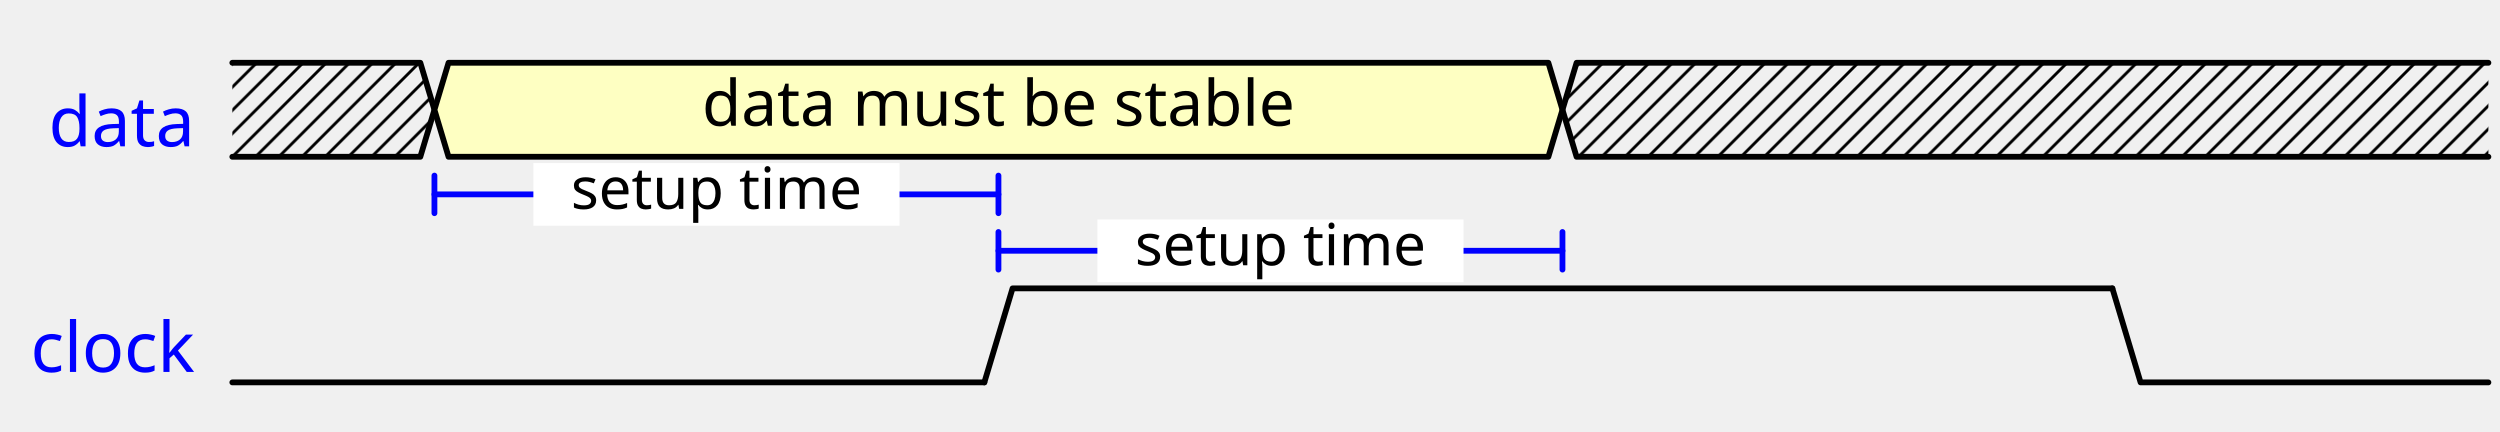
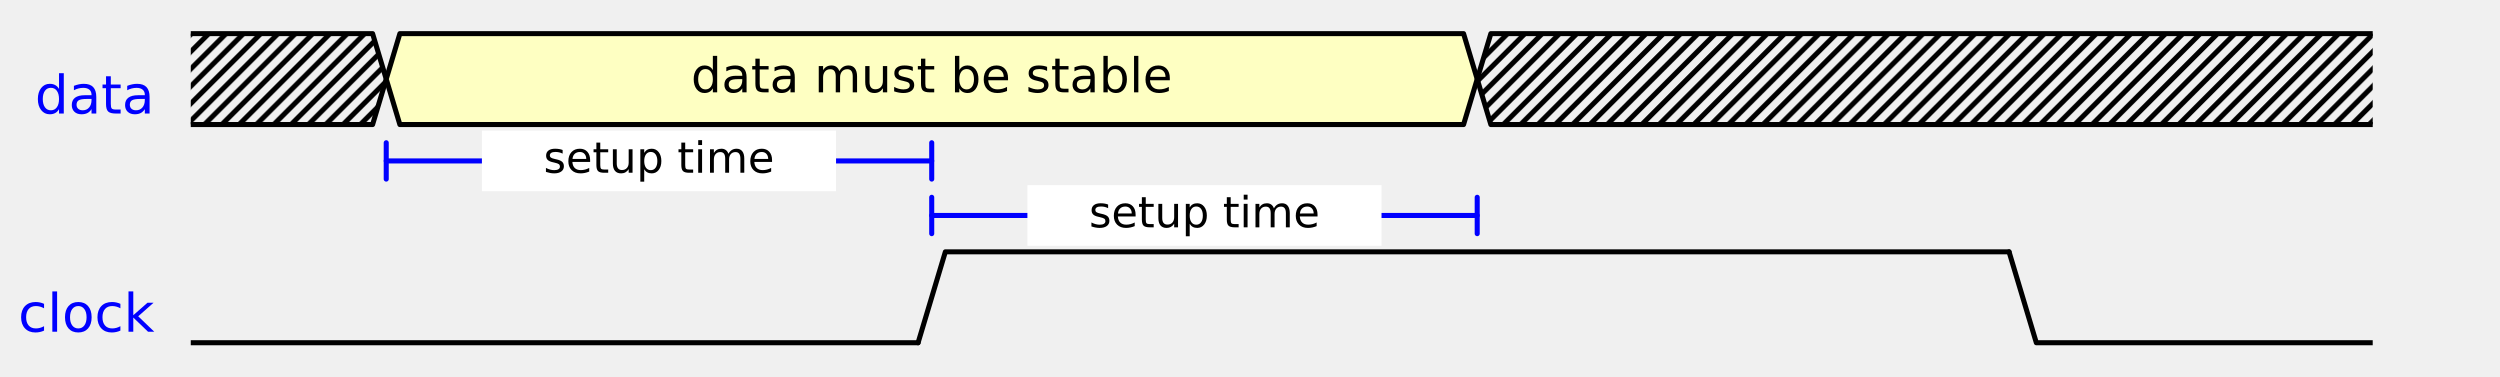
- <svg xmlns="http://www.w3.org/2000/svg" xml:lang="en" height="74.38pt" width="430.838pt" viewBox="-40.038 -27.02 430.838 74.38">
+ <svg xmlns="http://www.w3.org/2000/svg" xmlns:xlink="http://www.w3.org/1999/xlink" width="494.969pt" height="74.52pt" viewBox="0 0 494.969 74.52" version="1.1">
  <defs>
-     <pattern id="hatch" patternUnits="userSpaceOnUse" width="4" height="4">
-       <path d="M-1,1 l2,-2 M0,4 l4,-4 M3,5 l2,-2" style="stroke:black; stroke-width:.5" />
+     <style type="text/css">*{stroke-linejoin: round; stroke-linecap: butt}</style>
+   </defs>
+   <g id="figure_1">
+     <g id="patch_1">
+       <path d="M 0 74.52  L 494.969 74.52  L 494.969 0  L 0 0  L 0 74.52  z " style="fill: none" />
+     </g>
+     <g id="axes_1">
+       <g id="patch_2">
+         <path d="M 37.769 24.66  L 73.769 24.66  L 76.469 15.66  L 73.769 6.66  L 37.769 6.66  " clip-path="url(#p7570dd856c)" style="fill: url(#hcfa5afbf2b); stroke: #000000; stroke-linecap: round" />
+       </g>
+       <g id="patch_3">
+         <path d="M 79.169 6.66  L 76.469 15.66  L 79.169 24.66  L 289.769 24.66  L 292.469 15.66  L 289.769 6.66  z " clip-path="url(#p7570dd856c)" style="fill: #feffc2; stroke: #000000; stroke-linecap: round" />
+       </g>
+       <g id="patch_4">
+         <path d="M 469.769 6.66  L 295.169 6.66  L 292.469 15.66  L 295.169 24.66  L 469.769 24.66  " clip-path="url(#p7570dd856c)" style="fill: url(#hcfa5afbf2b); stroke: #000000; stroke-linecap: round" />
+       </g>
+       <g id="line2d_1">
+         <path d="M 37.769 67.86  L 181.769 67.86  " clip-path="url(#p7570dd856c)" style="fill: none; stroke: #000000; stroke-linecap: round" />
+       </g>
+       <g id="line2d_2">
+         <path d="M 181.769 67.86  L 187.169 49.86  L 397.769 49.86  " clip-path="url(#p7570dd856c)" style="fill: none; stroke: #000000; stroke-linecap: round" />
+       </g>
+       <g id="line2d_3">
+         <path d="M 397.769 49.86  L 403.169 67.86  L 469.769 67.86  " clip-path="url(#p7570dd856c)" style="fill: none; stroke: #000000; stroke-linecap: round" />
+       </g>
+       <g id="line2d_4">
+         <path d="M 76.469 31.86  L 184.469 31.86  " clip-path="url(#pf4d78b69af)" style="fill: none; stroke: #0000ff; stroke-linecap: round" />
+       </g>
+       <g id="line2d_5">
+         <path d="M 76.469 35.46  L 76.469 28.26  " clip-path="url(#pf4d78b69af)" style="fill: none; stroke: #0000ff; stroke-linecap: round" />
+       </g>
+       <g id="line2d_6">
+         <path d="M 184.469 35.46  L 184.469 28.26  " clip-path="url(#pf4d78b69af)" style="fill: none; stroke: #0000ff; stroke-linecap: round" />
+       </g>
+       <g id="line2d_7">
+         <path d="M 184.469 42.66  L 292.469 42.66  " clip-path="url(#pf4d78b69af)" style="fill: none; stroke: #0000ff; stroke-linecap: round" />
+       </g>
+       <g id="line2d_8">
+         <path d="M 184.469 46.26  L 184.469 39.06  " clip-path="url(#pf4d78b69af)" style="fill: none; stroke: #0000ff; stroke-linecap: round" />
+       </g>
+       <g id="line2d_9">
+         <path d="M 292.469 46.26  L 292.469 39.06  " clip-path="url(#pf4d78b69af)" style="fill: none; stroke: #0000ff; stroke-linecap: round" />
+       </g>
+       <g id="text_1">
+         <g style="fill: #0000ff" transform="translate(6.917344 22.47633) scale(0.105 -0.105)">
+           <defs>
+             <path id="DejaVuSans-64" d="M 2906 2969  L 2906 4863  L 3481 4863  L 3481 0  L 2906 0  L 2906 525  Q 2725 213 2448 61  Q 2172 -91 1784 -91  Q 1150 -91 751 415  Q 353 922 353 1747  Q 353 2572 751 3078  Q 1150 3584 1784 3584  Q 2172 3584 2448 3432  Q 2725 3281 2906 2969  z M 947 1747  Q 947 1113 1208 752  Q 1469 391 1925 391  Q 2381 391 2643 752  Q 2906 1113 2906 1747  Q 2906 2381 2643 2742  Q 2381 3103 1925 3103  Q 1469 3103 1208 2742  Q 947 2381 947 1747  z " transform="scale(0.015625)" />
+             <path id="DejaVuSans-61" d="M 2194 1759  Q 1497 1759 1228 1600  Q 959 1441 959 1056  Q 959 750 1161 570  Q 1363 391 1709 391  Q 2188 391 2477 730  Q 2766 1069 2766 1631  L 2766 1759  L 2194 1759  z M 3341 1997  L 3341 0  L 2766 0  L 2766 531  Q 2569 213 2275 61  Q 1981 -91 1556 -91  Q 1019 -91 701 211  Q 384 513 384 1019  Q 384 1609 779 1909  Q 1175 2209 1959 2209  L 2766 2209  L 2766 2266  Q 2766 2663 2505 2880  Q 2244 3097 1772 3097  Q 1472 3097 1187 3025  Q 903 2953 641 2809  L 641 3341  Q 956 3463 1253 3523  Q 1550 3584 1831 3584  Q 2591 3584 2966 3190  Q 3341 2797 3341 1997  z " transform="scale(0.015625)" />
+             <path id="DejaVuSans-74" d="M 1172 4494  L 1172 3500  L 2356 3500  L 2356 3053  L 1172 3053  L 1172 1153  Q 1172 725 1289 603  Q 1406 481 1766 481  L 2356 481  L 2356 0  L 1766 0  Q 1100 0 847 248  Q 594 497 594 1153  L 594 3053  L 172 3053  L 172 3500  L 594 3500  L 594 4494  L 1172 4494  z " transform="scale(0.015625)" />
+           </defs>
+           <use xlink:href="#DejaVuSans-64" />
+           <use xlink:href="#DejaVuSans-61" x="63.477" />
+           <use xlink:href="#DejaVuSans-74" x="124.756" />
+           <use xlink:href="#DejaVuSans-61" x="163.965" />
+         </g>
+       </g>
+       <g id="text_2">
+         <g transform="translate(136.8231 18.28141) scale(0.095 -0.095)">
+           <defs>
+             <path id="DejaVuSans-20" transform="scale(0.015625)" />
+             <path id="DejaVuSans-6d" d="M 3328 2828  Q 3544 3216 3844 3400  Q 4144 3584 4550 3584  Q 5097 3584 5394 3201  Q 5691 2819 5691 2113  L 5691 0  L 5113 0  L 5113 2094  Q 5113 2597 4934 2840  Q 4756 3084 4391 3084  Q 3944 3084 3684 2787  Q 3425 2491 3425 1978  L 3425 0  L 2847 0  L 2847 2094  Q 2847 2600 2669 2842  Q 2491 3084 2119 3084  Q 1678 3084 1418 2786  Q 1159 2488 1159 1978  L 1159 0  L 581 0  L 581 3500  L 1159 3500  L 1159 2956  Q 1356 3278 1631 3431  Q 1906 3584 2284 3584  Q 2666 3584 2933 3390  Q 3200 3197 3328 2828  z " transform="scale(0.015625)" />
+             <path id="DejaVuSans-75" d="M 544 1381  L 544 3500  L 1119 3500  L 1119 1403  Q 1119 906 1312 657  Q 1506 409 1894 409  Q 2359 409 2629 706  Q 2900 1003 2900 1516  L 2900 3500  L 3475 3500  L 3475 0  L 2900 0  L 2900 538  Q 2691 219 2414 64  Q 2138 -91 1772 -91  Q 1169 -91 856 284  Q 544 659 544 1381  z M 1991 3584  L 1991 3584  z " transform="scale(0.015625)" />
+             <path id="DejaVuSans-73" d="M 2834 3397  L 2834 2853  Q 2591 2978 2328 3040  Q 2066 3103 1784 3103  Q 1356 3103 1142 2972  Q 928 2841 928 2578  Q 928 2378 1081 2264  Q 1234 2150 1697 2047  L 1894 2003  Q 2506 1872 2764 1633  Q 3022 1394 3022 966  Q 3022 478 2636 193  Q 2250 -91 1575 -91  Q 1294 -91 989 -36  Q 684 19 347 128  L 347 722  Q 666 556 975 473  Q 1284 391 1588 391  Q 1994 391 2212 530  Q 2431 669 2431 922  Q 2431 1156 2273 1281  Q 2116 1406 1581 1522  L 1381 1569  Q 847 1681 609 1914  Q 372 2147 372 2553  Q 372 3047 722 3315  Q 1072 3584 1716 3584  Q 2034 3584 2315 3537  Q 2597 3491 2834 3397  z " transform="scale(0.015625)" />
+             <path id="DejaVuSans-62" d="M 3116 1747  Q 3116 2381 2855 2742  Q 2594 3103 2138 3103  Q 1681 3103 1420 2742  Q 1159 2381 1159 1747  Q 1159 1113 1420 752  Q 1681 391 2138 391  Q 2594 391 2855 752  Q 3116 1113 3116 1747  z M 1159 2969  Q 1341 3281 1617 3432  Q 1894 3584 2278 3584  Q 2916 3584 3314 3078  Q 3713 2572 3713 1747  Q 3713 922 3314 415  Q 2916 -91 2278 -91  Q 1894 -91 1617 61  Q 1341 213 1159 525  L 1159 0  L 581 0  L 581 4863  L 1159 4863  L 1159 2969  z " transform="scale(0.015625)" />
+             <path id="DejaVuSans-65" d="M 3597 1894  L 3597 1613  L 953 1613  Q 991 1019 1311 708  Q 1631 397 2203 397  Q 2534 397 2845 478  Q 3156 559 3463 722  L 3463 178  Q 3153 47 2828 -22  Q 2503 -91 2169 -91  Q 1331 -91 842 396  Q 353 884 353 1716  Q 353 2575 817 3079  Q 1281 3584 2069 3584  Q 2775 3584 3186 3129  Q 3597 2675 3597 1894  z M 3022 2063  Q 3016 2534 2758 2815  Q 2500 3097 2075 3097  Q 1594 3097 1305 2825  Q 1016 2553 972 2059  L 3022 2063  z " transform="scale(0.015625)" />
+             <path id="DejaVuSans-6c" d="M 603 4863  L 1178 4863  L 1178 0  L 603 0  L 603 4863  z " transform="scale(0.015625)" />
+           </defs>
+           <use xlink:href="#DejaVuSans-64" />
+           <use xlink:href="#DejaVuSans-61" x="63.477" />
+           <use xlink:href="#DejaVuSans-74" x="124.756" />
+           <use xlink:href="#DejaVuSans-61" x="163.965" />
+           <use xlink:href="#DejaVuSans-20" x="225.244" />
+           <use xlink:href="#DejaVuSans-6d" x="257.031" />
+           <use xlink:href="#DejaVuSans-75" x="354.443" />
+           <use xlink:href="#DejaVuSans-73" x="417.822" />
+           <use xlink:href="#DejaVuSans-74" x="469.922" />
+           <use xlink:href="#DejaVuSans-20" x="509.131" />
+           <use xlink:href="#DejaVuSans-62" x="540.918" />
+           <use xlink:href="#DejaVuSans-65" x="604.395" />
+           <use xlink:href="#DejaVuSans-20" x="665.918" />
+           <use xlink:href="#DejaVuSans-73" x="697.705" />
+           <use xlink:href="#DejaVuSans-74" x="749.805" />
+           <use xlink:href="#DejaVuSans-61" x="789.014" />
+           <use xlink:href="#DejaVuSans-62" x="850.293" />
+           <use xlink:href="#DejaVuSans-6c" x="913.77" />
+           <use xlink:href="#DejaVuSans-65" x="941.553" />
+         </g>
+       </g>
+       <g id="text_3">
+         <g style="fill: #0000ff" transform="translate(3.6 65.67633) scale(0.105 -0.105)">
+           <defs>
+             <path id="DejaVuSans-63" d="M 3122 3366  L 3122 2828  Q 2878 2963 2633 3030  Q 2388 3097 2138 3097  Q 1578 3097 1268 2742  Q 959 2388 959 1747  Q 959 1106 1268 751  Q 1578 397 2138 397  Q 2388 397 2633 464  Q 2878 531 3122 666  L 3122 134  Q 2881 22 2623 -34  Q 2366 -91 2075 -91  Q 1284 -91 818 406  Q 353 903 353 1747  Q 353 2603 823 3093  Q 1294 3584 2113 3584  Q 2378 3584 2631 3529  Q 2884 3475 3122 3366  z " transform="scale(0.015625)" />
+             <path id="DejaVuSans-6f" d="M 1959 3097  Q 1497 3097 1228 2736  Q 959 2375 959 1747  Q 959 1119 1226 758  Q 1494 397 1959 397  Q 2419 397 2687 759  Q 2956 1122 2956 1747  Q 2956 2369 2687 2733  Q 2419 3097 1959 3097  z M 1959 3584  Q 2709 3584 3137 3096  Q 3566 2609 3566 1747  Q 3566 888 3137 398  Q 2709 -91 1959 -91  Q 1206 -91 779 398  Q 353 888 353 1747  Q 353 2609 779 3096  Q 1206 3584 1959 3584  z " transform="scale(0.015625)" />
+             <path id="DejaVuSans-6b" d="M 581 4863  L 1159 4863  L 1159 1991  L 2875 3500  L 3609 3500  L 1753 1863  L 3688 0  L 2938 0  L 1159 1709  L 1159 0  L 581 0  L 581 4863  z " transform="scale(0.015625)" />
+           </defs>
+           <use xlink:href="#DejaVuSans-63" />
+           <use xlink:href="#DejaVuSans-6c" x="54.98" />
+           <use xlink:href="#DejaVuSans-6f" x="82.764" />
+           <use xlink:href="#DejaVuSans-63" x="143.945" />
+           <use xlink:href="#DejaVuSans-6b" x="198.926" />
+         </g>
+       </g>
+       <g id="patch_5">
+         <path d="M 95.414 37.86  L 95.414 25.86  L 165.524 25.86  L 165.524 37.86  z " clip-path="url(#pf4d78b69af)" style="fill: #ffffff" />
+       </g>
+       <g id="text_4">
+         <g transform="translate(107.6295 34.20547) scale(0.085 -0.085)">
+           <defs>
+             <path id="DejaVuSans-70" d="M 1159 525  L 1159 -1331  L 581 -1331  L 581 3500  L 1159 3500  L 1159 2969  Q 1341 3281 1617 3432  Q 1894 3584 2278 3584  Q 2916 3584 3314 3078  Q 3713 2572 3713 1747  Q 3713 922 3314 415  Q 2916 -91 2278 -91  Q 1894 -91 1617 61  Q 1341 213 1159 525  z M 3116 1747  Q 3116 2381 2855 2742  Q 2594 3103 2138 3103  Q 1681 3103 1420 2742  Q 1159 2381 1159 1747  Q 1159 1113 1420 752  Q 1681 391 2138 391  Q 2594 391 2855 752  Q 3116 1113 3116 1747  z " transform="scale(0.015625)" />
+             <path id="DejaVuSans-69" d="M 603 3500  L 1178 3500  L 1178 0  L 603 0  L 603 3500  z M 603 4863  L 1178 4863  L 1178 4134  L 603 4134  L 603 4863  z " transform="scale(0.015625)" />
+           </defs>
+           <use xlink:href="#DejaVuSans-73" />
+           <use xlink:href="#DejaVuSans-65" x="52.1" />
+           <use xlink:href="#DejaVuSans-74" x="113.623" />
+           <use xlink:href="#DejaVuSans-75" x="152.832" />
+           <use xlink:href="#DejaVuSans-70" x="216.211" />
+           <use xlink:href="#DejaVuSans-20" x="279.688" />
+           <use xlink:href="#DejaVuSans-74" x="311.475" />
+           <use xlink:href="#DejaVuSans-69" x="350.684" />
+           <use xlink:href="#DejaVuSans-6d" x="378.467" />
+           <use xlink:href="#DejaVuSans-65" x="475.879" />
+         </g>
+       </g>
+       <g id="patch_6">
+         <path d="M 203.414 48.66  L 203.414 36.66  L 273.524 36.66  L 273.524 48.66  z " clip-path="url(#pf4d78b69af)" style="fill: #ffffff" />
+       </g>
+       <g id="text_5">
+         <g transform="translate(215.6295 45.00547) scale(0.085 -0.085)">
+           <use xlink:href="#DejaVuSans-73" />
+           <use xlink:href="#DejaVuSans-65" x="52.1" />
+           <use xlink:href="#DejaVuSans-74" x="113.623" />
+           <use xlink:href="#DejaVuSans-75" x="152.832" />
+           <use xlink:href="#DejaVuSans-70" x="216.211" />
+           <use xlink:href="#DejaVuSans-20" x="279.688" />
+           <use xlink:href="#DejaVuSans-74" x="311.475" />
+           <use xlink:href="#DejaVuSans-69" x="350.684" />
+           <use xlink:href="#DejaVuSans-6d" x="378.467" />
+           <use xlink:href="#DejaVuSans-65" x="475.879" />
+         </g>
+       </g>
+     </g>
+   </g>
+   <defs>
+     <clipPath id="p7570dd856c">
+       <rect x="37.769" y="4.86" width="432" height="106.2" />
+     </clipPath>
+     <clipPath id="pf4d78b69af">
+       <rect x="16.169" y="3.6" width="475.2" height="67.32" />
+     </clipPath>
+   </defs>
+   <defs>
+     <pattern id="hcfa5afbf2b" patternUnits="userSpaceOnUse" x="0" y="0" width="72" height="72">
+       <rect x="0" y="0" width="73" height="73" fill="none" />
+       <path d="M -36 36  L 36 -36  M -34.286 37.714  L 37.714 -34.286  M -32.571 39.429  L 39.429 -32.571  M -30.857 41.143  L 41.143 -30.857  M -29.143 42.857  L 42.857 -29.143  M -27.429 44.571  L 44.571 -27.429  M -25.714 46.286  L 46.286 -25.714  M -24 48  L 48 -24  M -22.286 49.714  L 49.714 -22.286  M -20.571 51.429  L 51.429 -20.571  M -18.857 53.143  L 53.143 -18.857  M -17.143 54.857  L 54.857 -17.143  M -15.429 56.571  L 56.571 -15.429  M -13.714 58.286  L 58.286 -13.714  M -12 60  L 60 -12  M -10.286 61.714  L 61.714 -10.286  M -8.571 63.429  L 63.429 -8.571  M -6.857 65.143  L 65.143 -6.857  M -5.143 66.857  L 66.857 -5.143  M -3.429 68.571  L 68.571 -3.429  M -1.714 70.286  L 70.286 -1.714  M 0 72  L 72 0  M 1.714 73.714  L 73.714 1.714  M 3.429 75.429  L 75.429 3.429  M 5.143 77.143  L 77.143 5.143  M 6.857 78.857  L 78.857 6.857  M 8.571 80.571  L 80.571 8.571  M 10.286 82.286  L 82.286 10.286  M 12 84  L 84 12  M 13.714 85.714  L 85.714 13.714  M 15.429 87.429  L 87.429 15.429  M 17.143 89.143  L 89.143 17.143  M 18.857 90.857  L 90.857 18.857  M 20.571 92.571  L 92.571 20.571  M 22.286 94.286  L 94.286 22.286  M 24 96  L 96 24  M 25.714 97.714  L 97.714 25.714  M 27.429 99.429  L 99.429 27.429  M 29.143 101.143  L 101.143 29.143  M 30.857 102.857  L 102.857 30.857  M 32.571 104.571  L 104.571 32.571  M 34.286 106.286  L 106.286 34.286  M 36 108  L 108 36  " style="fill: #000000; stroke: #000000; stroke-width: 1.0; stroke-linecap: butt; stroke-linejoin: miter" />
    </pattern>
  </defs>
-   <defs>
-     <clipPath id="clip0">
-       <rect x="-1.0" y="-17.2" width="390.8" height="95.96" />
-     </clipPath>
-   </defs>
-   <polyline points="0.0,-0.0 32.4,-0.0 34.83,-8.1 32.4,-16.2 0.0,-16.2 " style="stroke:black;fill:url(#hatch);stroke-width:1;stroke-linecap:round;stroke-linejoin:round;" clip-path="url(#clip0)" />
-   <polygon points="37.26,-16.2 34.83,-8.1 37.26,-0.0 226.8,-0.0 229.23,-8.1 226.8,-16.2 " style="stroke:black;fill:#feffc2;stroke-width:1;stroke-linecap:round;stroke-linejoin:round;" clip-path="url(#clip0)" />
-   <polyline points="388.8,-16.2 231.66,-16.2 229.23,-8.1 231.66,-0.0 388.8,-0.0 " style="stroke:black;fill:url(#hatch);stroke-width:1;stroke-linecap:round;stroke-linejoin:round;" clip-path="url(#clip0)" />
-   <path d="M 0.0,38.88 L 129.6,38.88" style="stroke:black;fill:none;stroke-width:1;stroke-linecap:round;stroke-linejoin:round;" clip-path="url(#clip0)" />
-   <path d="M 129.6,38.88 L 134.46,22.68 L 324.0,22.68" style="stroke:black;fill:none;stroke-width:1;stroke-linecap:round;stroke-linejoin:round;" clip-path="url(#clip0)" />
-   <path d="M 324.0,22.68 L 328.86,38.88 L 388.8,38.88" style="stroke:black;fill:none;stroke-width:1;stroke-linecap:round;stroke-linejoin:round;" clip-path="url(#clip0)" />
-   <path d="M 34.83,6.48 L 132.03,6.48" style="stroke:blue;fill:none;stroke-width:1;stroke-linecap:round;stroke-linejoin:round;" />
-   <path d="M 34.83,9.72 L 34.83,3.24" style="stroke:blue;fill:none;stroke-width:1;stroke-linecap:round;stroke-linejoin:round;" />
-   <path d="M 132.03,9.72 L 132.03,3.24" style="stroke:blue;fill:none;stroke-width:1;stroke-linecap:round;stroke-linejoin:round;" />
-   <path d="M 132.03,16.2 L 229.23,16.2" style="stroke:blue;fill:none;stroke-width:1;stroke-linecap:round;stroke-linejoin:round;" />
-   <path d="M 132.03,19.44 L 132.03,12.96" style="stroke:blue;fill:none;stroke-width:1;stroke-linecap:round;stroke-linejoin:round;" />
-   <path d="M 229.23,19.44 L 229.23,12.96" style="stroke:blue;fill:none;stroke-width:1;stroke-linecap:round;stroke-linejoin:round;" />
-   <text x="-6.48" y="-11.4" fill="blue" font-size="12" font-family="sans-serif" text-anchor="end" transform="rotate(0 -6.48 -1.8)">
-     <tspan x="-6.48" dy="9.6">data</tspan>
-   </text>
-   <text x="132.03" y="-14.15" fill="black" font-size="11" font-family="sans-serif" text-anchor="middle" transform="rotate(0 132.03 -9.75)">
-     <tspan x="132.03" dy="8.8">data must be stable</tspan>
-   </text>
-   <text x="-6.48" y="27.48" fill="blue" font-size="12" font-family="sans-serif" text-anchor="end" transform="rotate(0 -6.48 37.08)">
-     <tspan x="-6.48" dy="9.6">clock</tspan>
-   </text>
-   <polygon points="51.881,11.88 51.881,1.08 114.98,1.08 114.98,11.88 " style="stroke:none;fill:white;stroke-width:2;stroke-linecap:round;stroke-linejoin:round;" />
-   <text x="83.43" y="0.98" fill="black" font-size="10" font-family="sans-serif" text-anchor="middle" transform="rotate(0 83.43 4.98)">
-     <tspan x="83.43" dy="8.0">setup time</tspan>
-   </text>
-   <polygon points="149.081,21.6 149.081,10.8 212.179,10.8 212.179,21.6 " style="stroke:none;fill:white;stroke-width:2;stroke-linecap:round;stroke-linejoin:round;" />
-   <text x="180.63" y="10.7" fill="black" font-size="10" font-family="sans-serif" text-anchor="middle" transform="rotate(0 180.63 14.7)">
-     <tspan x="180.63" dy="8.0">setup time</tspan>
-   </text>
</svg>
